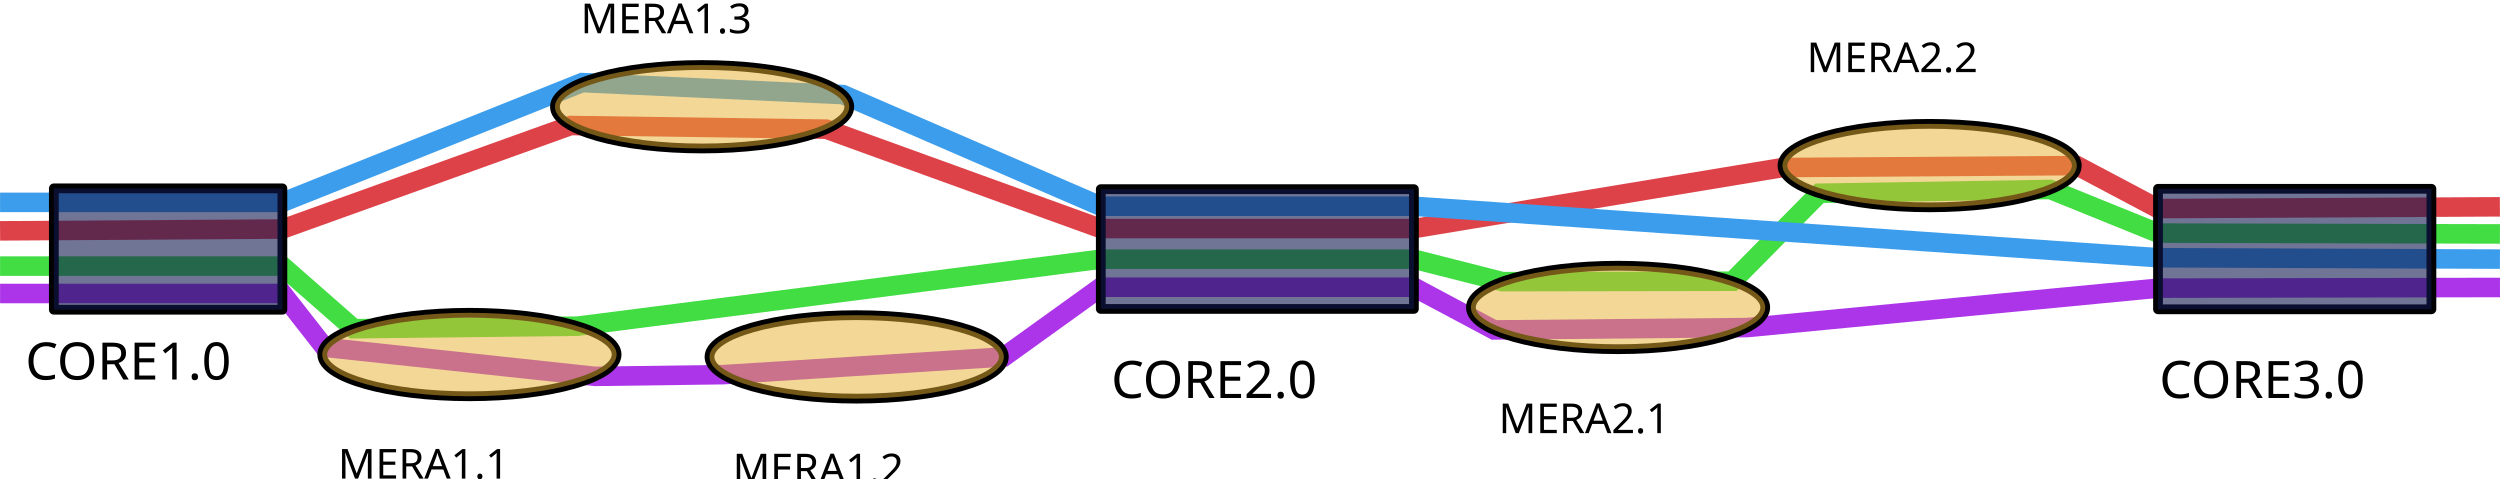
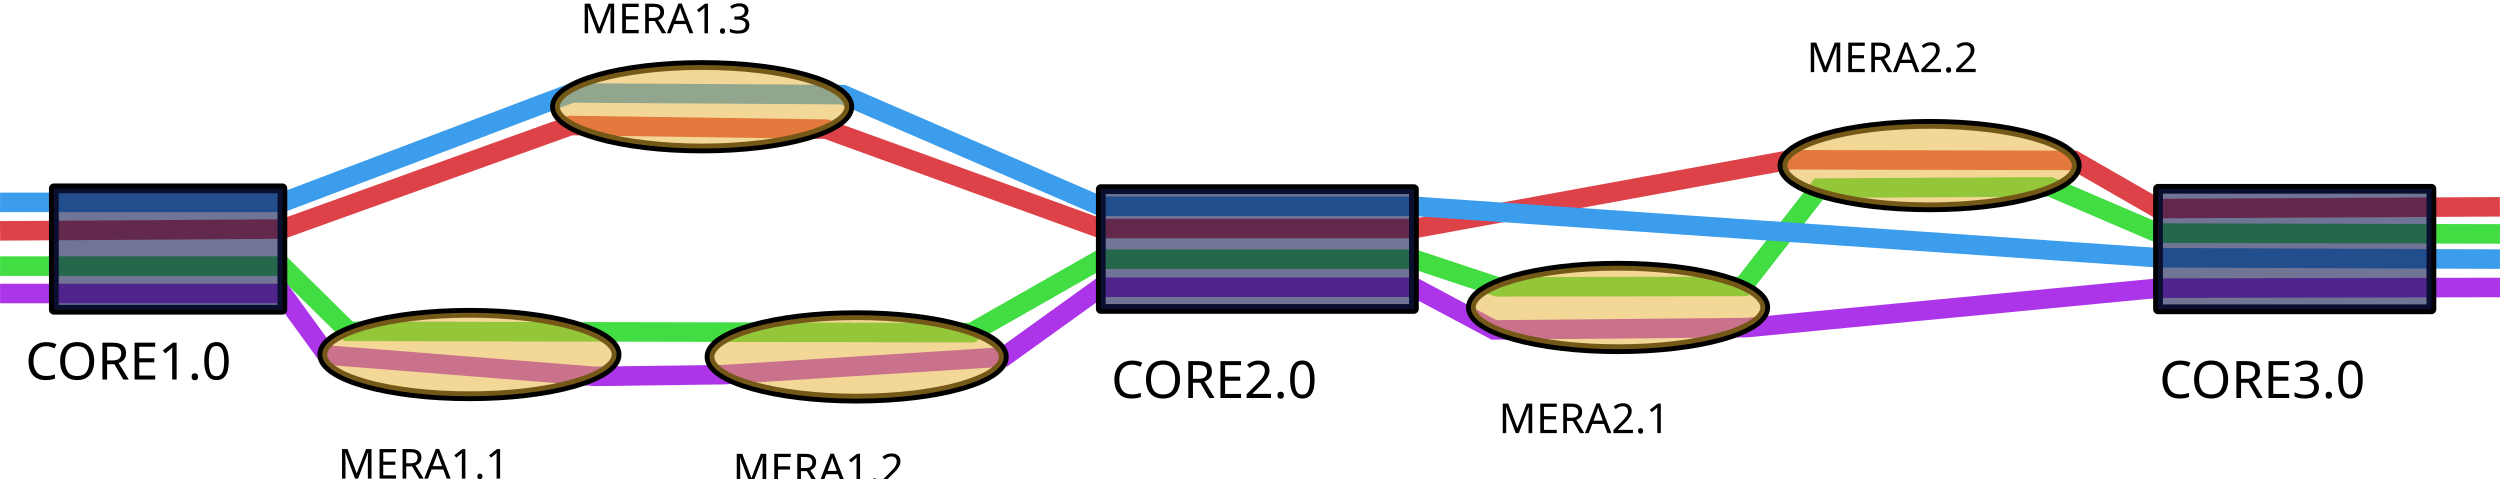
<svg xmlns="http://www.w3.org/2000/svg" width="511.676mm" height="97.99mm" viewBox="0 0 511.676 97.99" version="1.1" id="svg1">
  <defs id="defs1" />
  <g id="layer26" transform="translate(5.026771,-12.44182)">
-     <path style="fill:none;stroke:#41dd43;stroke-width:4;stroke-linecap:butt;stroke-linejoin:miter;stroke-dasharray:none;stroke-opacity:1" d="M -5.014,66.901 H 52.769 L 67.383,79.72 113.157,79.201 220.274,65.481 h 64.083 l 18.123,4.605 47.096,-0.082 17.793,-18.008 47.24,-0.776 22.046,8.929 69.982,0.172" id="path2" />
-     <path style="fill:none;stroke:#ac35e9;stroke-width:4;stroke-linecap:butt;stroke-linejoin:miter;stroke-dasharray:none;stroke-opacity:1" d="M -5.014,72.509 H 52.769 l 8.616,11.015 55.336,5.946 26.322,-0.35 57.386,-3.63 19.845,-14.264 h 64.083 l 16.4,8.74 51.777,-0.479 84.121,-8.069 69.99,-0.139" id="path3" />
-     <path style="fill:none;stroke:#de4249;stroke-width:4;stroke-linecap:butt;stroke-linejoin:miter;stroke-dasharray:none;stroke-opacity:1" d="m 506.627,54.766 -69.971,0.366 -16.623,-8.801 -60.21,0.4 -75.466,12.495 H 220.274 L 164.079,38.879 111.773,38.131 52.769,59.321 -5.014,59.69" id="path4" />
-     <path style="fill:none;stroke:#3c9dec;stroke-width:4;stroke-linecap:butt;stroke-linejoin:miter;stroke-dasharray:none;stroke-opacity:1" d="M -5.014,53.863 H 52.769 l 61.341,-24.514 53.387,2.457 52.778,22.85 h 64.083 l 152.308,10.539 69.972,0.277" id="path5" />
+     <path style="fill:none;stroke:#41dd43;stroke-width:4;stroke-linecap:butt;stroke-linejoin:miter;stroke-dasharray:none;stroke-opacity:1" d="M -5.014,66.901 H 52.769 l 13.556,13.349 127.465,0.279 26.485,-15.047 h 64.083 l 17.065,5.663 50.271,-0.082 15.677,-20.124 47.24,-0.247 22.046,9.459 69.982,0.172" id="path2" />
+     <path style="fill:none;stroke:#ac35e9;stroke-width:4;stroke-linecap:butt;stroke-linejoin:miter;stroke-dasharray:none;stroke-opacity:1" d="M -5.014,72.509 H 52.769 l 9.145,12.603 54.807,4.359 26.322,-0.35 57.386,-3.63 19.845,-14.264 h 64.083 l 16.4,8.74 51.777,-0.479 84.121,-8.069 69.99,-0.139" id="path3" />
+     <path style="fill:none;stroke:#de4249;stroke-width:4;stroke-linecap:butt;stroke-linejoin:miter;stroke-dasharray:none;stroke-opacity:1" d="m 506.627,54.766 -69.971,0.366 -17.152,-9.859 -58.093,-0.129 -77.053,14.083 H 220.274 L 164.079,38.879 111.773,38.131 52.769,59.321 -5.014,59.69" id="path4" />
+     <path style="fill:none;stroke:#3c9dec;stroke-width:4;stroke-linecap:butt;stroke-linejoin:miter;stroke-dasharray:none;stroke-opacity:1" d="M -5.014,53.863 H 52.769 l 59.224,-22.397 55.503,0.341 52.778,22.85 h 64.083 l 152.308,10.539 69.972,0.277" id="path5" />
  </g>
  <g id="layer1" style="stroke-width:2;stroke-dasharray:none" transform="translate(5.026771,-12.44182)">
    <ellipse style="fill:#e8af31;fill-opacity:0.502;fill-rule:evenodd;stroke:#000000;stroke-width:2;stroke-linejoin:round;stroke-dasharray:none;stroke-opacity:1;paint-order:markers stroke fill" id="path1" cx="138.677" cy="34.29" rx="30.122" ry="8.54" />
    <ellipse style="fill:#e8af31;fill-opacity:0.502;fill-rule:evenodd;stroke:#000000;stroke-width:2;stroke-linejoin:round;stroke-dasharray:none;stroke-opacity:1;paint-order:markers stroke fill" id="path1-6" cx="91.052" cy="85.002" rx="30.122" ry="8.54" />
    <ellipse style="fill:#e8af31;fill-opacity:0.502;fill-rule:evenodd;stroke:#000000;stroke-width:2;stroke-linejoin:round;stroke-dasharray:none;stroke-opacity:1;paint-order:markers stroke fill" id="path1-6-6" cx="170.307" cy="85.49" rx="30.122" ry="8.54" />
    <ellipse style="fill:#e8af31;fill-opacity:0.502;fill-rule:evenodd;stroke:#000000;stroke-width:2;stroke-linejoin:round;stroke-dasharray:none;stroke-opacity:1;paint-order:markers stroke fill" id="path1-6-1" cx="326.144" cy="75.37" rx="30.122" ry="8.54" />
    <ellipse style="fill:#e8af31;fill-opacity:0.502;fill-rule:evenodd;stroke:#000000;stroke-width:2;stroke-linejoin:round;stroke-dasharray:none;stroke-opacity:1;paint-order:markers stroke fill" id="path1-6-1-0" cx="389.911" cy="46.331" rx="30.122" ry="8.54" />
    <text xml:space="preserve" style="font-size:8.467px;line-height:1.25;font-family:'Fira Sans';-inkscape-font-specification:'Fira Sans';letter-spacing:0px;word-spacing:0px;stroke-width:0.529;stroke-dasharray:none" x="144.939" y="111.372" id="text10">
      <tspan id="tspan10" style="font-size:8.467px;stroke-width:0.529" x="144.939" y="111.372">MERA1.2</tspan>
    </text>
    <text xml:space="preserve" style="font-size:8.467px;line-height:1.25;font-family:'Fira Sans';-inkscape-font-specification:'Fira Sans';letter-spacing:0px;word-spacing:0px;stroke-width:0.529;stroke-dasharray:none" x="64.154" y="110.397" id="text9">
      <tspan id="tspan9" style="font-size:8.467px;stroke-width:0.529" x="64.154" y="110.397">MERA1.1</tspan>
    </text>
    <text xml:space="preserve" style="font-size:8.467px;line-height:1.25;font-family:'Fira Sans';-inkscape-font-specification:'Fira Sans';letter-spacing:0px;word-spacing:0px;stroke-width:0.529;stroke-dasharray:none" x="113.811" y="19.248" id="text8">
      <tspan id="tspan8" style="font-size:8.467px;stroke-width:0.529" x="113.811" y="19.248">MERA1.3</tspan>
    </text>
    <text xml:space="preserve" style="font-size:8.467px;line-height:1.25;font-family:'Fira Sans';-inkscape-font-specification:'Fira Sans';letter-spacing:0px;word-spacing:0px;stroke-width:0.529" x="301.715" y="101.09" id="text11">
      <tspan id="tspan11" style="font-size:8.467px;stroke-width:0.529" x="301.715" y="101.09">MERA2.1</tspan>
    </text>
    <text xml:space="preserve" style="font-size:8.467px;line-height:1.25;font-family:'Fira Sans';-inkscape-font-specification:'Fira Sans';letter-spacing:0px;word-spacing:0px;stroke-width:0.529" x="364.752" y="27.212" id="text12">
      <tspan id="tspan12" style="font-size:8.467px;stroke-width:0.529" x="364.752" y="27.212">MERA2.2</tspan>
    </text>
  </g>
  <g id="layer27" style="stroke-width:2;stroke-dasharray:none" transform="translate(5.026771,-12.44182)">
    <rect style="opacity:1;fill:#121a50;fill-opacity:0.6;fill-rule:evenodd;stroke:#000000;stroke-width:2;stroke-linejoin:round;stroke-dasharray:none;stroke-opacity:1;paint-order:markers stroke fill" id="rect1" width="46.775" height="24.838" x="5.993" y="50.993" />
    <rect style="opacity:1;fill:#121a50;fill-opacity:0.6;fill-rule:evenodd;stroke:#000000;stroke-width:2;stroke-linejoin:round;stroke-dasharray:none;stroke-opacity:1;paint-order:markers stroke fill" id="rect1-9" width="55.954" height="24.66" x="436.655" y="51.083" />
    <rect style="opacity:1;fill:#121a50;fill-opacity:0.6;fill-rule:evenodd;stroke:#000000;stroke-width:2;stroke-linejoin:round;stroke-dasharray:none;stroke-opacity:1;paint-order:markers stroke fill" id="rect1-6" width="64.083" height="24.515" x="220.274" y="51.155" />
    <text xml:space="preserve" style="font-size:10.583px;line-height:1.25;font-family:'Fira Sans';-inkscape-font-specification:'Fira Sans';letter-spacing:0px;word-spacing:0px;stroke-width:0.529" x="0.163" y="90.125" id="text5">
      <tspan id="tspan5" style="font-size:10.583px;stroke-width:0.529" x="0.163" y="90.125">CORE1.0</tspan>
    </text>
    <text xml:space="preserve" style="font-size:10.583px;line-height:1.25;font-family:'Fira Sans';-inkscape-font-specification:'Fira Sans';letter-spacing:0px;word-spacing:0px;stroke-width:0.529" x="222.407" y="93.898" id="text6">
      <tspan id="tspan6" style="font-size:10.583px;stroke-width:0.529" x="222.407" y="93.898">CORE2.0</tspan>
    </text>
    <text xml:space="preserve" style="font-size:10.583px;line-height:1.25;font-family:'Fira Sans';-inkscape-font-specification:'Fira Sans';letter-spacing:0px;word-spacing:0px;stroke-width:0.529" x="436.926" y="93.898" id="text7">
      <tspan id="tspan7" style="font-size:10.583px;stroke-width:0.529" x="436.926" y="93.898">CORE3.0</tspan>
    </text>
  </g>
</svg>
